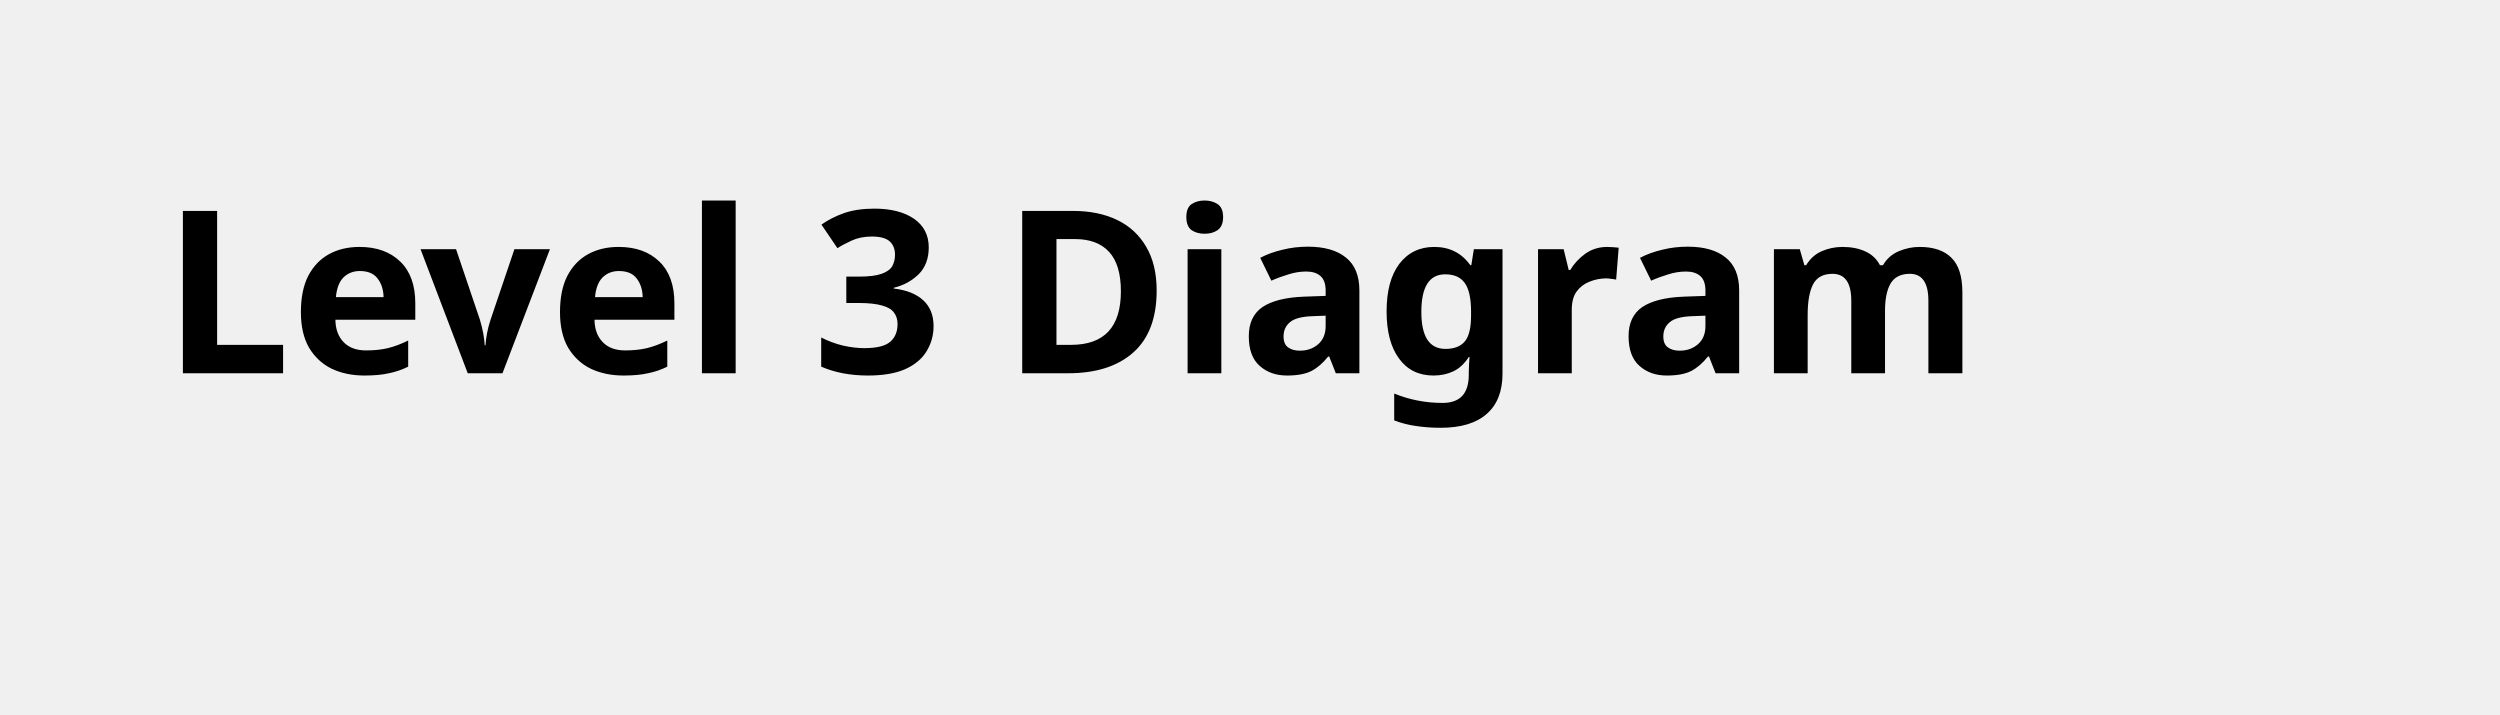
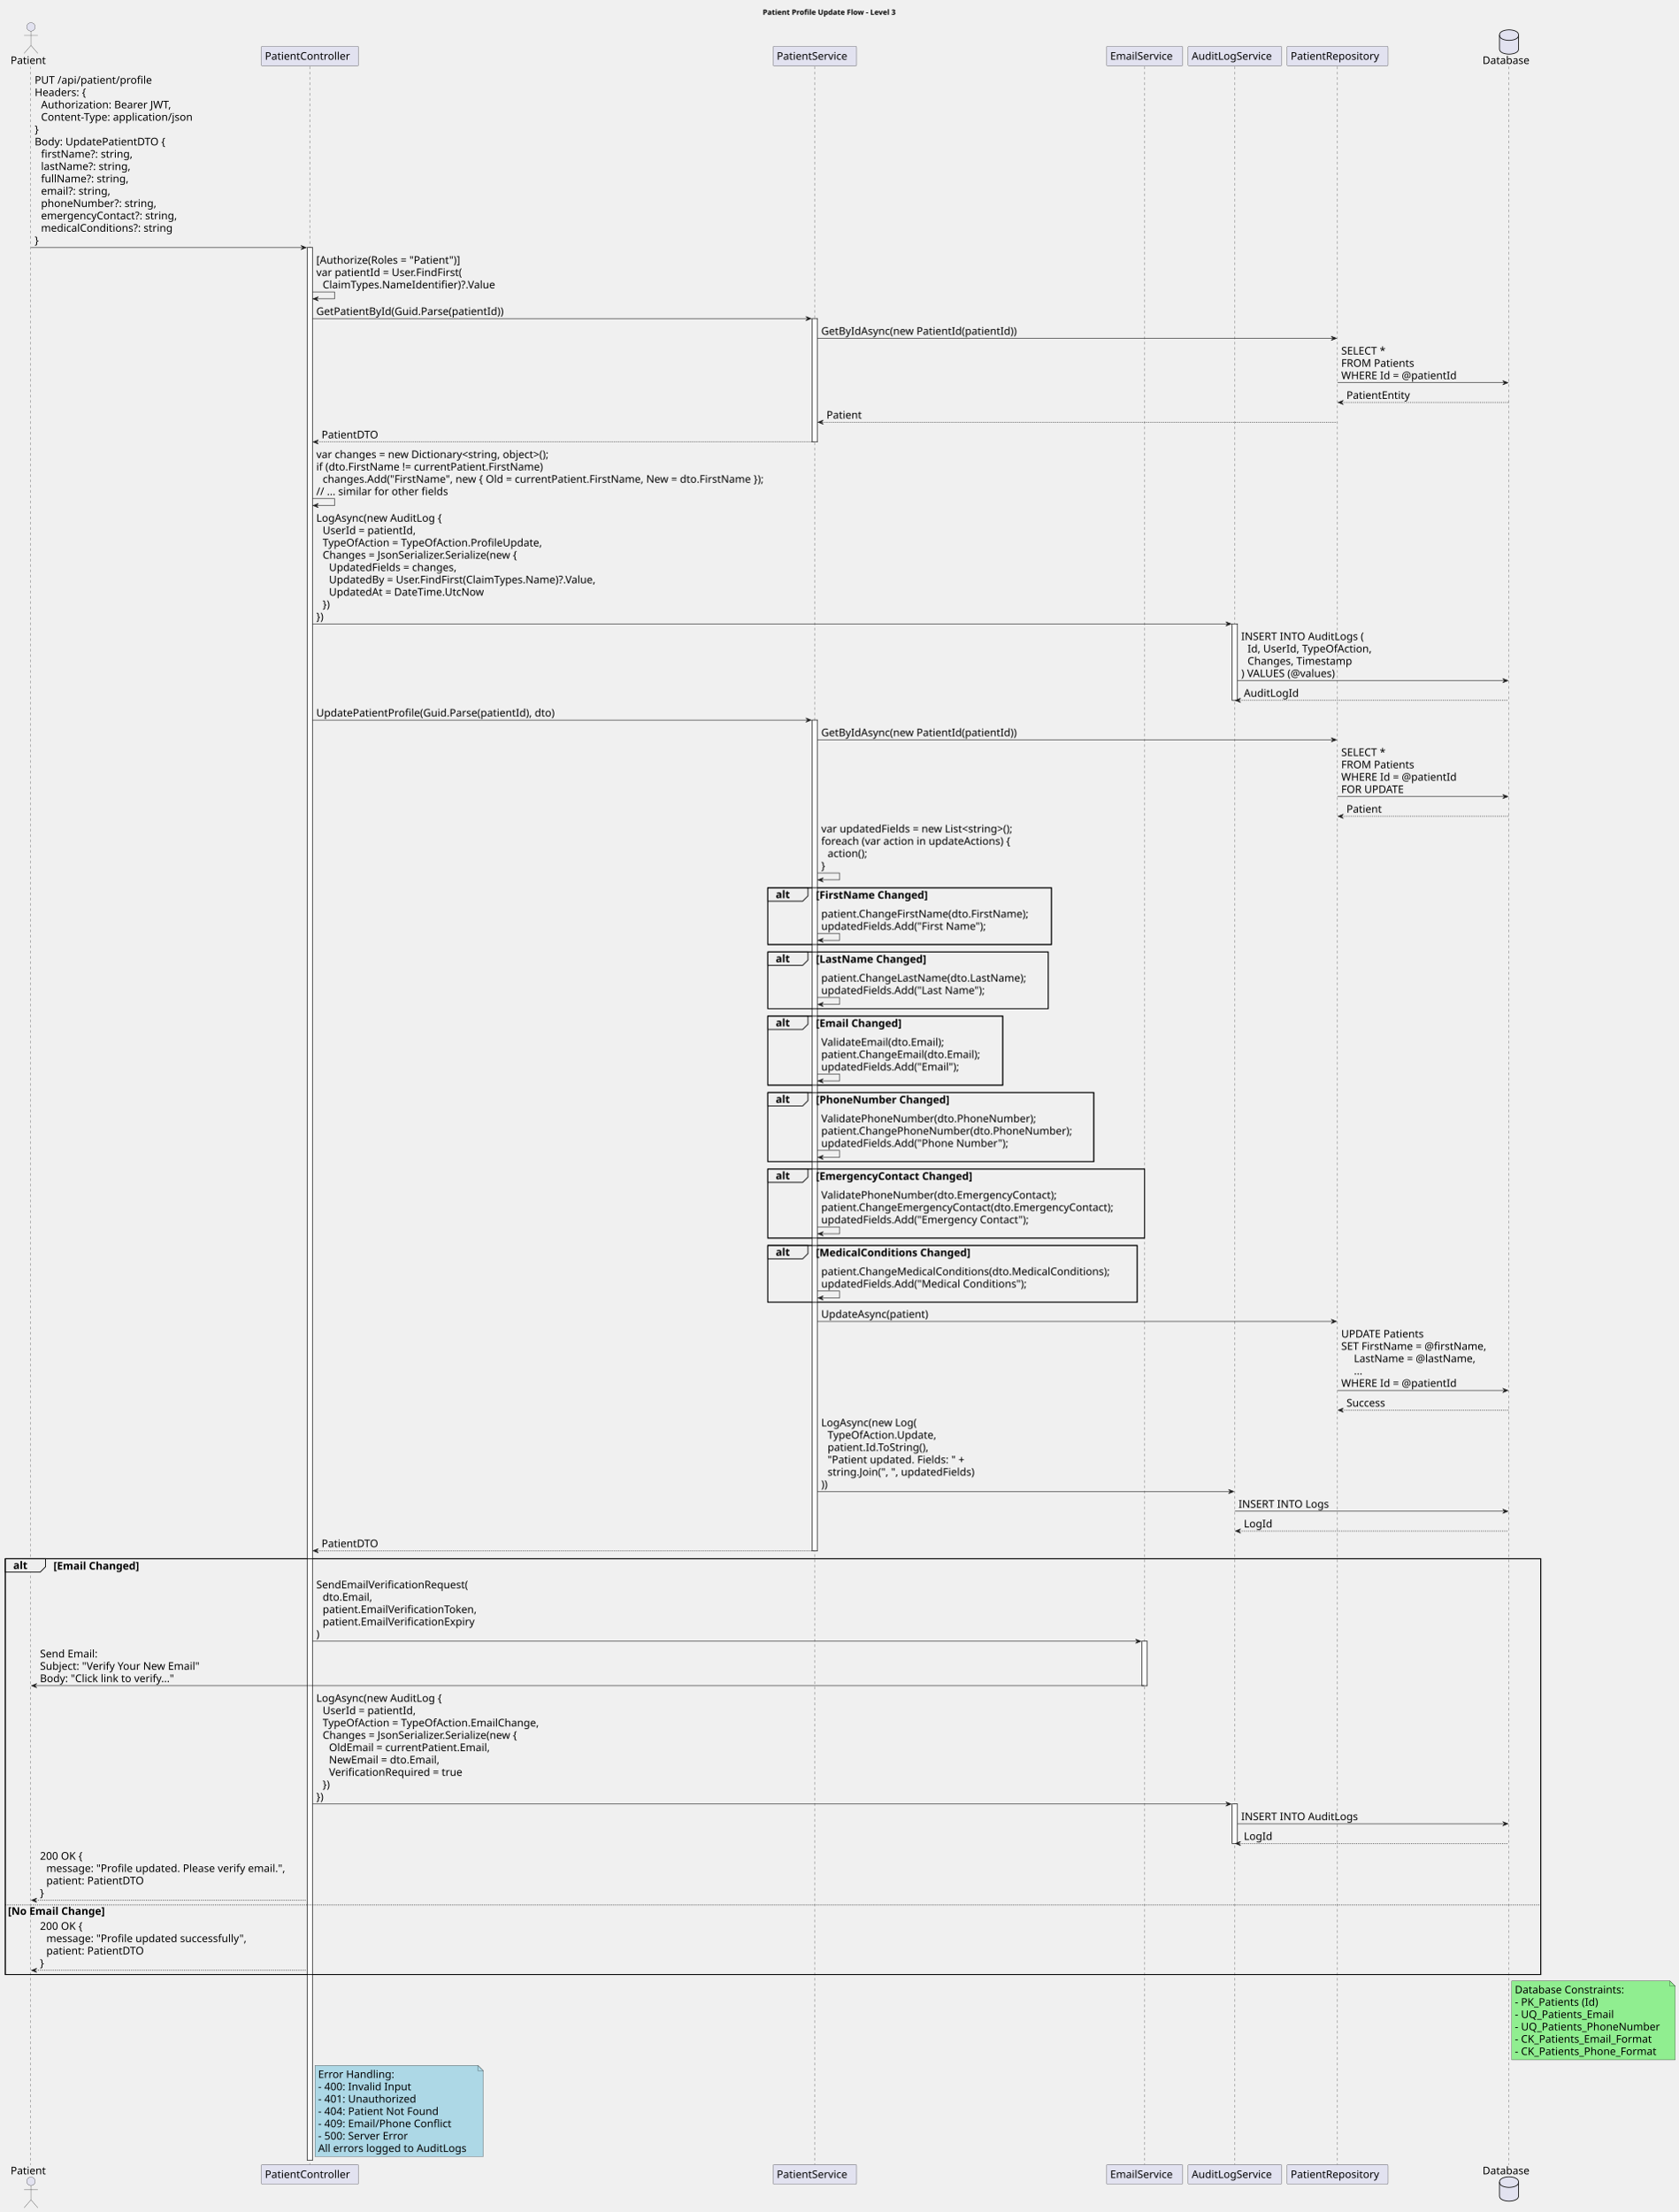
- <svg xmlns="http://www.w3.org/2000/svg" contentStyleType="text/css" height="44px" preserveAspectRatio="none" style="width:154px;height:44px;background:#FFFFFF;" version="1.1" viewBox="0 0 154 44" width="154px" zoomAndPan="magnify">
+ <svg xmlns="http://www.w3.org/2000/svg" contentStyleType="text/css" height="4176px" preserveAspectRatio="none" style="width:3172px;height:4176px;background:#FFFFFF;" version="1.1" viewBox="0 0 3172 4176" width="3172px" zoomAndPan="magnify">
  <defs />
  <g>
-     <text fill="#000000" font-family="sans-serif" font-size="14" font-weight="bold" lengthAdjust="spacing" textLength="126" x="10" y="22.995">Level 3 Diagram</text>
+     <text fill="#000000" font-family="sans-serif" font-size="14" font-weight="bold" lengthAdjust="spacing" textLength="287" x="1441" y="27.995">Patient Profile Update Flow - Level 3</text>
+     <rect fill="#FFFFFF" height="3612.438" style="stroke:#181818;stroke-width:1.0;" width="10" x="580.5" y="467.516" />
+     <rect fill="#FFFFFF" height="232.969" style="stroke:#181818;stroke-width:1.0;" width="10" x="1534.5" y="601.641" />
+     <rect fill="#FFFFFF" height="1568.906" style="stroke:#181818;stroke-width:1.0;" width="10" x="1534.5" y="1359.953" />
+     <rect fill="#FFFFFF" height="83.844" style="stroke:#181818;stroke-width:1.0;" width="10" x="2157.5" y="3099.828" />
+     <rect fill="#FFFFFF" height="144.406" style="stroke:#181818;stroke-width:1.0;" width="10" x="2328" y="1178.266" />
+     <rect fill="#FFFFFF" height="74.562" style="stroke:#181818;stroke-width:1.0;" width="10" x="2328" y="3407.203" />
+     <rect fill="none" height="107.125" style="stroke:#000000;stroke-width:1.5;" width="536" x="1450.5" y="1676.766" />
+     <rect fill="none" height="107.125" style="stroke:#000000;stroke-width:1.5;" width="530" x="1450.5" y="1797.891" />
+     <rect fill="none" height="130.406" style="stroke:#000000;stroke-width:1.5;" width="444" x="1450.5" y="1919.016" />
+     <rect fill="none" height="130.406" style="stroke:#000000;stroke-width:1.5;" width="616" x="1450.5" y="2063.422" />
+     <rect fill="none" height="130.406" style="stroke:#000000;stroke-width:1.5;" width="712" x="1450.5" y="2207.828" />
+     <rect fill="none" height="107.125" style="stroke:#000000;stroke-width:1.5;" width="698" x="1450.5" y="2352.234" />
+     <rect fill="none" height="785.438" style="stroke:#000000;stroke-width:1.5;" width="2901" x="10" y="2943.859" />
+     <line style="stroke:#181818;stroke-width:0.5;stroke-dasharray:5.0,5.0;" x1="58" x2="58" y1="125.578" y2="4088.953" />
+     <line style="stroke:#181818;stroke-width:0.5;stroke-dasharray:5.0,5.0;" x1="585.5" x2="585.5" y1="125.578" y2="4088.953" />
+     <line style="stroke:#181818;stroke-width:0.5;stroke-dasharray:5.0,5.0;" x1="1539.5" x2="1539.5" y1="125.578" y2="4088.953" />
+     <line style="stroke:#181818;stroke-width:0.5;stroke-dasharray:5.0,5.0;" x1="2162.5" x2="2162.5" y1="125.578" y2="4088.953" />
+     <line style="stroke:#181818;stroke-width:0.5;stroke-dasharray:5.0,5.0;" x1="2332.5" x2="2332.5" y1="125.578" y2="4088.953" />
+     <line style="stroke:#181818;stroke-width:0.5;stroke-dasharray:5.0,5.0;" x1="2526.5" x2="2526.5" y1="125.578" y2="4088.953" />
+     <line style="stroke:#181818;stroke-width:0.5;stroke-dasharray:5.0,5.0;" x1="2851" x2="2851" y1="125.578" y2="4088.953" />
+     <text fill="#000000" font-family="sans-serif" font-size="20" lengthAdjust="spacing" textLength="71" x="20" y="120.861">Patient</text>
+     <ellipse cx="58.5" cy="50.797" fill="#E2E2F0" rx="8" ry="8" style="stroke:#181818;stroke-width:0.5;" />
+     <path d="M58.5,58.797 L58.5,85.797 M45.5,66.797 L71.5,66.797 M58.5,85.797 L45.5,100.797 M58.5,85.797 L71.5,100.797 " fill="none" style="stroke:#181818;stroke-width:0.5;" />
+     <text fill="#000000" font-family="sans-serif" font-size="20" lengthAdjust="spacing" textLength="71" x="20" y="4106.518">Patient</text>
+     <ellipse cx="58.5" cy="4119.734" fill="#E2E2F0" rx="8" ry="8" style="stroke:#181818;stroke-width:0.5;" />
+     <path d="M58.5,4127.734 L58.5,4154.734 M45.5,4135.734 L71.5,4135.734 M58.5,4154.734 L45.5,4169.734 M58.5,4154.734 L71.5,4169.734 " fill="none" style="stroke:#181818;stroke-width:0.5;" />
+     <rect fill="#E2E2F0" height="37.281" rx="2.5" ry="2.5" style="stroke:#181818;stroke-width:0.5;" width="184" x="493.5" y="87.297" />
+     <text fill="#000000" font-family="sans-serif" font-size="20" lengthAdjust="spacing" textLength="170" x="500.5" y="112.861">PatientController</text>
+     <rect fill="#E2E2F0" height="37.281" rx="2.5" ry="2.5" style="stroke:#181818;stroke-width:0.5;" width="184" x="493.5" y="4087.953" />
+     <text fill="#000000" font-family="sans-serif" font-size="20" lengthAdjust="spacing" textLength="170" x="500.5" y="4113.518">PatientController</text>
+     <rect fill="#E2E2F0" height="37.281" rx="2.5" ry="2.5" style="stroke:#181818;stroke-width:0.5;" width="158" x="1460.5" y="87.297" />
+     <text fill="#000000" font-family="sans-serif" font-size="20" lengthAdjust="spacing" textLength="144" x="1467.5" y="112.861">PatientService</text>
+     <rect fill="#E2E2F0" height="37.281" rx="2.5" ry="2.5" style="stroke:#181818;stroke-width:0.5;" width="158" x="1460.5" y="4087.953" />
+     <text fill="#000000" font-family="sans-serif" font-size="20" lengthAdjust="spacing" textLength="144" x="1467.5" y="4113.518">PatientService</text>
+     <rect fill="#E2E2F0" height="37.281" rx="2.5" ry="2.5" style="stroke:#181818;stroke-width:0.5;" width="144" x="2090.5" y="87.297" />
+     <text fill="#000000" font-family="sans-serif" font-size="20" lengthAdjust="spacing" textLength="130" x="2097.5" y="112.861">EmailService</text>
+     <rect fill="#E2E2F0" height="37.281" rx="2.5" ry="2.5" style="stroke:#181818;stroke-width:0.5;" width="144" x="2090.5" y="4087.953" />
+     <text fill="#000000" font-family="sans-serif" font-size="20" lengthAdjust="spacing" textLength="130" x="2097.5" y="4113.518">EmailService</text>
+     <rect fill="#E2E2F0" height="37.281" rx="2.5" ry="2.5" style="stroke:#181818;stroke-width:0.5;" width="177" x="2244.5" y="87.297" />
+     <text fill="#000000" font-family="sans-serif" font-size="20" lengthAdjust="spacing" textLength="163" x="2251.5" y="112.861">AuditLogService</text>
+     <rect fill="#E2E2F0" height="37.281" rx="2.5" ry="2.5" style="stroke:#181818;stroke-width:0.5;" width="177" x="2244.5" y="4087.953" />
+     <text fill="#000000" font-family="sans-serif" font-size="20" lengthAdjust="spacing" textLength="163" x="2251.5" y="4113.518">AuditLogService</text>
+     <rect fill="#E2E2F0" height="37.281" rx="2.5" ry="2.5" style="stroke:#181818;stroke-width:0.5;" width="191" x="2431.5" y="87.297" />
+     <text fill="#000000" font-family="sans-serif" font-size="20" lengthAdjust="spacing" textLength="177" x="2438.5" y="112.861">PatientRepository</text>
+     <rect fill="#E2E2F0" height="37.281" rx="2.5" ry="2.5" style="stroke:#181818;stroke-width:0.5;" width="191" x="2431.5" y="4087.953" />
+     <text fill="#000000" font-family="sans-serif" font-size="20" lengthAdjust="spacing" textLength="177" x="2438.5" y="4113.518">PatientRepository</text>
+     <text fill="#000000" font-family="sans-serif" font-size="20" lengthAdjust="spacing" textLength="94" x="2801" y="120.861">Database</text>
+     <path d="M2833,66.297 C2833,56.297 2851,56.297 2851,56.297 C2851,56.297 2869,56.297 2869,66.297 L2869,92.297 C2869,102.297 2851,102.297 2851,102.297 C2851,102.297 2833,102.297 2833,92.297 L2833,66.297 " fill="#E2E2F0" style="stroke:#181818;stroke-width:1.5;" />
+     <path d="M2833,66.297 C2833,76.297 2851,76.297 2851,76.297 C2851,76.297 2869,76.297 2869,66.297 " fill="none" style="stroke:#181818;stroke-width:1.5;" />
+     <text fill="#000000" font-family="sans-serif" font-size="20" lengthAdjust="spacing" textLength="94" x="2801" y="4106.518">Database</text>
+     <path d="M2833,4121.234 C2833,4111.234 2851,4111.234 2851,4111.234 C2851,4111.234 2869,4111.234 2869,4121.234 L2869,4147.234 C2869,4157.234 2851,4157.234 2851,4157.234 C2851,4157.234 2833,4157.234 2833,4147.234 L2833,4121.234 " fill="#E2E2F0" style="stroke:#181818;stroke-width:1.5;" />
+     <path d="M2833,4121.234 C2833,4131.234 2851,4131.234 2851,4131.234 C2851,4131.234 2869,4131.234 2869,4121.234 " fill="none" style="stroke:#181818;stroke-width:1.5;" />
+     <rect fill="#FFFFFF" height="3612.438" style="stroke:#181818;stroke-width:1.0;" width="10" x="580.5" y="467.516" />
+     <rect fill="#FFFFFF" height="232.969" style="stroke:#181818;stroke-width:1.0;" width="10" x="1534.5" y="601.641" />
+     <rect fill="#FFFFFF" height="1568.906" style="stroke:#181818;stroke-width:1.0;" width="10" x="1534.5" y="1359.953" />
+     <rect fill="#FFFFFF" height="83.844" style="stroke:#181818;stroke-width:1.0;" width="10" x="2157.5" y="3099.828" />
+     <rect fill="#FFFFFF" height="144.406" style="stroke:#181818;stroke-width:1.0;" width="10" x="2328" y="1178.266" />
+     <rect fill="#FFFFFF" height="74.562" style="stroke:#181818;stroke-width:1.0;" width="10" x="2328" y="3407.203" />
+     <polygon fill="#181818" points="568.5,463.516,578.5,467.516,568.5,471.516,572.5,467.516" style="stroke:#181818;stroke-width:1.0;" />
+     <line style="stroke:#181818;stroke-width:1.0;" x1="58.5" x2="574.5" y1="467.516" y2="467.516" />
+     <text fill="#000000" font-family="sans-serif" font-size="20" lengthAdjust="spacing" textLength="233" x="65.5" y="158.143">PUT /api/patient/profile</text>
+     <text fill="#000000" font-family="sans-serif" font-size="20" lengthAdjust="spacing" textLength="108" x="65.5" y="181.424">Headers: {</text>
+     <text fill="#000000" font-family="sans-serif" font-size="20" lengthAdjust="spacing" textLength="265" x="77.5" y="204.705">Authorization: Bearer JWT,</text>
+     <text fill="#000000" font-family="sans-serif" font-size="20" lengthAdjust="spacing" textLength="308" x="77.5" y="227.986">Content-Type: application/json</text>
+     <text fill="#000000" font-family="sans-serif" font-size="20" lengthAdjust="spacing" textLength="13" x="65.5" y="251.268">}</text>
+     <text fill="#000000" font-family="sans-serif" font-size="20" lengthAdjust="spacing" textLength="269" x="65.5" y="274.549">Body: UpdatePatientDTO {</text>
+     <text fill="#000000" font-family="sans-serif" font-size="20" lengthAdjust="spacing" textLength="186" x="77.5" y="297.83">firstName?: string,</text>
+     <text fill="#000000" font-family="sans-serif" font-size="20" lengthAdjust="spacing" textLength="183" x="77.5" y="321.111">lastName?: string,</text>
+     <text fill="#000000" font-family="sans-serif" font-size="20" lengthAdjust="spacing" textLength="179" x="77.5" y="344.393">fullName?: string,</text>
+     <text fill="#000000" font-family="sans-serif" font-size="20" lengthAdjust="spacing" textLength="144" x="77.5" y="367.674">email?: string,</text>
+     <text fill="#000000" font-family="sans-serif" font-size="20" lengthAdjust="spacing" textLength="232" x="77.5" y="390.955">phoneNumber?: string,</text>
+     <text fill="#000000" font-family="sans-serif" font-size="20" lengthAdjust="spacing" textLength="278" x="77.5" y="414.236">emergencyContact?: string,</text>
+     <text fill="#000000" font-family="sans-serif" font-size="20" lengthAdjust="spacing" textLength="269" x="77.5" y="437.518">medicalConditions?: string</text>
+     <text fill="#000000" font-family="sans-serif" font-size="20" lengthAdjust="spacing" textLength="13" x="65.5" y="460.799">}</text>
+     <line style="stroke:#181818;stroke-width:1.0;" x1="590.5" x2="632.5" y1="551.359" y2="551.359" />
+     <line style="stroke:#181818;stroke-width:1.0;" x1="632.5" x2="632.5" y1="551.359" y2="564.359" />
+     <line style="stroke:#181818;stroke-width:1.0;" x1="591.5" x2="632.5" y1="564.359" y2="564.359" />
+     <polygon fill="#181818" points="601.5,560.359,591.5,564.359,601.5,568.359,597.5,564.359" style="stroke:#181818;stroke-width:1.0;" />
+     <text fill="#000000" font-family="sans-serif" font-size="20" lengthAdjust="spacing" textLength="303" x="597.5" y="498.08">[Authorize(Roles = "Patient")]</text>
+     <text fill="#000000" font-family="sans-serif" font-size="20" lengthAdjust="spacing" textLength="304" x="597.5" y="521.361">var patientId = User.FindFirst(</text>
+     <text fill="#000000" font-family="sans-serif" font-size="20" lengthAdjust="spacing" textLength="354" x="609.5" y="544.643">ClaimTypes.NameIdentifier)?.Value</text>
+     <polygon fill="#181818" points="1522.5,597.641,1532.5,601.641,1522.5,605.641,1526.5,601.641" style="stroke:#181818;stroke-width:1.0;" />
+     <line style="stroke:#181818;stroke-width:1.0;" x1="590.5" x2="1528.5" y1="601.641" y2="601.641" />
+     <text fill="#000000" font-family="sans-serif" font-size="20" lengthAdjust="spacing" textLength="382" x="597.5" y="594.924">GetPatientById(Guid.Parse(patientId))</text>
+     <polygon fill="#181818" points="2515,634.922,2525,638.922,2515,642.922,2519,638.922" style="stroke:#181818;stroke-width:1.0;" />
+     <line style="stroke:#181818;stroke-width:1.0;" x1="1544.5" x2="2521" y1="638.922" y2="638.922" />
+     <text fill="#000000" font-family="sans-serif" font-size="20" lengthAdjust="spacing" textLength="400" x="1551.5" y="632.205">GetByIdAsync(new PatientId(patientId))</text>
+     <polygon fill="#181818" points="2839,718.766,2849,722.766,2839,726.766,2843,722.766" style="stroke:#181818;stroke-width:1.0;" />
+     <line style="stroke:#181818;stroke-width:1.0;" x1="2527" x2="2845" y1="722.766" y2="722.766" />
+     <text fill="#000000" font-family="sans-serif" font-size="20" lengthAdjust="spacing" textLength="92" x="2534" y="669.486">SELECT *</text>
+     <text fill="#000000" font-family="sans-serif" font-size="20" lengthAdjust="spacing" textLength="146" x="2534" y="692.768">FROM Patients</text>
+     <text fill="#000000" font-family="sans-serif" font-size="20" lengthAdjust="spacing" textLength="240" x="2534" y="716.049">WHERE Id = @patientId</text>
+     <polygon fill="#181818" points="2538,756.047,2528,760.047,2538,764.047,2534,760.047" style="stroke:#181818;stroke-width:1.0;" />
+     <line style="stroke:#181818;stroke-width:1.0;stroke-dasharray:2.0,2.0;" x1="2532" x2="2850" y1="760.047" y2="760.047" />
+     <text fill="#000000" font-family="sans-serif" font-size="20" lengthAdjust="spacing" textLength="130" x="2544" y="753.33">PatientEntity</text>
+     <polygon fill="#181818" points="1555.5,793.328,1545.5,797.328,1555.5,801.328,1551.5,797.328" style="stroke:#181818;stroke-width:1.0;" />
+     <line style="stroke:#181818;stroke-width:1.0;stroke-dasharray:2.0,2.0;" x1="1549.5" x2="2526" y1="797.328" y2="797.328" />
+     <text fill="#000000" font-family="sans-serif" font-size="20" lengthAdjust="spacing" textLength="71" x="1561.5" y="790.611">Patient</text>
+     <polygon fill="#181818" points="601.5,830.609,591.5,834.609,601.5,838.609,597.5,834.609" style="stroke:#181818;stroke-width:1.0;" />
+     <line style="stroke:#181818;stroke-width:1.0;stroke-dasharray:2.0,2.0;" x1="595.5" x2="1538.5" y1="834.609" y2="834.609" />
+     <text fill="#000000" font-family="sans-serif" font-size="20" lengthAdjust="spacing" textLength="114" x="607.5" y="827.893">PatientDTO</text>
+     <line style="stroke:#181818;stroke-width:1.0;" x1="590.5" x2="632.5" y1="941.734" y2="941.734" />
+     <line style="stroke:#181818;stroke-width:1.0;" x1="632.5" x2="632.5" y1="941.734" y2="954.734" />
+     <line style="stroke:#181818;stroke-width:1.0;" x1="591.5" x2="632.5" y1="954.734" y2="954.734" />
+     <polygon fill="#181818" points="601.5,950.734,591.5,954.734,601.5,958.734,597.5,954.734" style="stroke:#181818;stroke-width:1.0;" />
+     <text fill="#000000" font-family="sans-serif" font-size="20" lengthAdjust="spacing" textLength="489" x="597.5" y="865.174">var changes = new Dictionary&lt;string, object&gt;();</text>
+     <text fill="#000000" font-family="sans-serif" font-size="20" lengthAdjust="spacing" textLength="467" x="597.5" y="888.455">if (dto.FirstName != currentPatient.FirstName)</text>
+     <text fill="#000000" font-family="sans-serif" font-size="20" lengthAdjust="spacing" textLength="918" x="609.5" y="911.736">changes.Add("FirstName", new { Old = currentPatient.FirstName, New = dto.FirstName });</text>
+     <text fill="#000000" font-family="sans-serif" font-size="20" lengthAdjust="spacing" textLength="264" x="597.5" y="935.018">// ... similar for other fields</text>
+     <polygon fill="#181818" points="2316,1174.266,2326,1178.266,2316,1182.266,2320,1178.266" style="stroke:#181818;stroke-width:1.0;" />
+     <line style="stroke:#181818;stroke-width:1.0;" x1="590.5" x2="2322" y1="1178.266" y2="1178.266" />
+     <text fill="#000000" font-family="sans-serif" font-size="20" lengthAdjust="spacing" textLength="260" x="597.5" y="985.299">LogAsync(new AuditLog {</text>
+     <text fill="#000000" font-family="sans-serif" font-size="20" lengthAdjust="spacing" textLength="190" x="609.5" y="1008.58">UserId = patientId,</text>
+     <text fill="#000000" font-family="sans-serif" font-size="20" lengthAdjust="spacing" textLength="447" x="609.5" y="1031.861">TypeOfAction = TypeOfAction.ProfileUpdate,</text>
+     <text fill="#000000" font-family="sans-serif" font-size="20" lengthAdjust="spacing" textLength="412" x="609.5" y="1055.143">Changes = JsonSerializer.Serialize(new {</text>
+     <text fill="#000000" font-family="sans-serif" font-size="20" lengthAdjust="spacing" textLength="264" x="621.5" y="1078.424">UpdatedFields = changes,</text>
+     <text fill="#000000" font-family="sans-serif" font-size="20" lengthAdjust="spacing" textLength="556" x="621.5" y="1101.705">UpdatedBy = User.FindFirst(ClaimTypes.Name)?.Value,</text>
+     <text fill="#000000" font-family="sans-serif" font-size="20" lengthAdjust="spacing" textLength="318" x="621.5" y="1124.986">UpdatedAt = DateTime.UtcNow</text>
+     <text fill="#000000" font-family="sans-serif" font-size="20" lengthAdjust="spacing" textLength="21" x="609.5" y="1148.268">})</text>
+     <text fill="#000000" font-family="sans-serif" font-size="20" lengthAdjust="spacing" textLength="21" x="597.5" y="1171.549">})</text>
+     <polygon fill="#181818" points="2839,1281.391,2849,1285.391,2839,1289.391,2843,1285.391" style="stroke:#181818;stroke-width:1.0;" />
+     <line style="stroke:#181818;stroke-width:1.0;" x1="2338" x2="2845" y1="1285.391" y2="1285.391" />
+     <text fill="#000000" font-family="sans-serif" font-size="20" lengthAdjust="spacing" textLength="248" x="2345" y="1208.83">INSERT INTO AuditLogs (</text>
+     <text fill="#000000" font-family="sans-serif" font-size="20" lengthAdjust="spacing" textLength="248" x="2357" y="1232.111">Id, UserId, TypeOfAction,</text>
+     <text fill="#000000" font-family="sans-serif" font-size="20" lengthAdjust="spacing" textLength="212" x="2357" y="1255.393">Changes, Timestamp</text>
+     <text fill="#000000" font-family="sans-serif" font-size="20" lengthAdjust="spacing" textLength="200" x="2345" y="1278.674">) VALUES (@values)</text>
+     <polygon fill="#181818" points="2344,1318.672,2334,1322.672,2344,1326.672,2340,1322.672" style="stroke:#181818;stroke-width:1.0;" />
+     <line style="stroke:#181818;stroke-width:1.0;stroke-dasharray:2.0,2.0;" x1="2338" x2="2850" y1="1322.672" y2="1322.672" />
+     <text fill="#000000" font-family="sans-serif" font-size="20" lengthAdjust="spacing" textLength="109" x="2350" y="1315.955">AuditLogId</text>
+     <polygon fill="#181818" points="1522.5,1355.953,1532.5,1359.953,1522.5,1363.953,1526.5,1359.953" style="stroke:#181818;stroke-width:1.0;" />
+     <line style="stroke:#181818;stroke-width:1.0;" x1="590.5" x2="1528.5" y1="1359.953" y2="1359.953" />
+     <text fill="#000000" font-family="sans-serif" font-size="20" lengthAdjust="spacing" textLength="483" x="597.5" y="1353.236">UpdatePatientProfile(Guid.Parse(patientId), dto)</text>
+     <polygon fill="#181818" points="2515,1393.234,2525,1397.234,2515,1401.234,2519,1397.234" style="stroke:#181818;stroke-width:1.0;" />
+     <line style="stroke:#181818;stroke-width:1.0;" x1="1544.5" x2="2521" y1="1397.234" y2="1397.234" />
+     <text fill="#000000" font-family="sans-serif" font-size="20" lengthAdjust="spacing" textLength="400" x="1551.5" y="1390.518">GetByIdAsync(new PatientId(patientId))</text>
+     <polygon fill="#181818" points="2839,1500.359,2849,1504.359,2839,1508.359,2843,1504.359" style="stroke:#181818;stroke-width:1.0;" />
+     <line style="stroke:#181818;stroke-width:1.0;" x1="2527" x2="2845" y1="1504.359" y2="1504.359" />
+     <text fill="#000000" font-family="sans-serif" font-size="20" lengthAdjust="spacing" textLength="92" x="2534" y="1427.799">SELECT *</text>
+     <text fill="#000000" font-family="sans-serif" font-size="20" lengthAdjust="spacing" textLength="146" x="2534" y="1451.08">FROM Patients</text>
+     <text fill="#000000" font-family="sans-serif" font-size="20" lengthAdjust="spacing" textLength="240" x="2534" y="1474.361">WHERE Id = @patientId</text>
+     <text fill="#000000" font-family="sans-serif" font-size="20" lengthAdjust="spacing" textLength="129" x="2534" y="1497.643">FOR UPDATE</text>
+     <polygon fill="#181818" points="2538,1537.641,2528,1541.641,2538,1545.641,2534,1541.641" style="stroke:#181818;stroke-width:1.0;" />
+     <line style="stroke:#181818;stroke-width:1.0;stroke-dasharray:2.0,2.0;" x1="2532" x2="2850" y1="1541.641" y2="1541.641" />
+     <text fill="#000000" font-family="sans-serif" font-size="20" lengthAdjust="spacing" textLength="71" x="2544" y="1534.924">Patient</text>
+     <line style="stroke:#181818;stroke-width:1.0;" x1="1544.5" x2="1586.5" y1="1648.766" y2="1648.766" />
+     <line style="stroke:#181818;stroke-width:1.0;" x1="1586.5" x2="1586.5" y1="1648.766" y2="1661.766" />
+     <line style="stroke:#181818;stroke-width:1.0;" x1="1545.5" x2="1586.5" y1="1661.766" y2="1661.766" />
+     <polygon fill="#181818" points="1555.5,1657.766,1545.5,1661.766,1555.5,1665.766,1551.5,1661.766" style="stroke:#181818;stroke-width:1.0;" />
+     <text fill="#000000" font-family="sans-serif" font-size="20" lengthAdjust="spacing" textLength="407" x="1551.5" y="1572.205">var updatedFields = new List&lt;string&gt;();</text>
+     <text fill="#000000" font-family="sans-serif" font-size="20" lengthAdjust="spacing" textLength="391" x="1551.5" y="1595.486">foreach (var action in updateActions) {</text>
+     <text fill="#000000" font-family="sans-serif" font-size="20" lengthAdjust="spacing" textLength="85" x="1563.5" y="1618.768">action();</text>
+     <text fill="#000000" font-family="sans-serif" font-size="20" lengthAdjust="spacing" textLength="13" x="1551.5" y="1642.049">}</text>
+     <path d="M1450.5,1676.766 L1526.5,1676.766 L1526.5,1692.047 L1516.5,1702.047 L1450.5,1702.047 L1450.5,1676.766 " fill="#EEEEEE" style="stroke:#000000;stroke-width:1.5;" />
+     <rect fill="none" height="107.125" style="stroke:#000000;stroke-width:1.5;" width="536" x="1450.5" y="1676.766" />
+     <text fill="#000000" font-family="sans-serif" font-size="20" font-weight="bold" lengthAdjust="spacing" textLength="31" x="1465.5" y="1696.33">alt</text>
+     <text fill="#000000" font-family="sans-serif" font-size="20" font-weight="bold" lengthAdjust="spacing" textLength="243" x="1541.5" y="1697.33">[FirstName Changed]</text>
+     <line style="stroke:#181818;stroke-width:1.0;" x1="1544.5" x2="1586.5" y1="1762.891" y2="1762.891" />
+     <line style="stroke:#181818;stroke-width:1.0;" x1="1586.5" x2="1586.5" y1="1762.891" y2="1775.891" />
+     <line style="stroke:#181818;stroke-width:1.0;" x1="1545.5" x2="1586.5" y1="1775.891" y2="1775.891" />
+     <polygon fill="#181818" points="1555.5,1771.891,1545.5,1775.891,1555.5,1779.891,1551.5,1775.891" style="stroke:#181818;stroke-width:1.0;" />
+     <text fill="#000000" font-family="sans-serif" font-size="20" lengthAdjust="spacing" textLength="423" x="1551.5" y="1732.893">patient.ChangeFirstName(dto.FirstName);</text>
+     <text fill="#000000" font-family="sans-serif" font-size="20" lengthAdjust="spacing" textLength="341" x="1551.5" y="1756.174">updatedFields.Add("First Name");</text>
+     <path d="M1450.5,1797.891 L1526.5,1797.891 L1526.5,1813.172 L1516.5,1823.172 L1450.5,1823.172 L1450.5,1797.891 " fill="#EEEEEE" style="stroke:#000000;stroke-width:1.5;" />
+     <rect fill="none" height="107.125" style="stroke:#000000;stroke-width:1.5;" width="530" x="1450.5" y="1797.891" />
+     <text fill="#000000" font-family="sans-serif" font-size="20" font-weight="bold" lengthAdjust="spacing" textLength="31" x="1465.5" y="1817.455">alt</text>
+     <text fill="#000000" font-family="sans-serif" font-size="20" font-weight="bold" lengthAdjust="spacing" textLength="239" x="1541.5" y="1818.455">[LastName Changed]</text>
+     <line style="stroke:#181818;stroke-width:1.0;" x1="1544.5" x2="1586.5" y1="1884.016" y2="1884.016" />
+     <line style="stroke:#181818;stroke-width:1.0;" x1="1586.5" x2="1586.5" y1="1884.016" y2="1897.016" />
+     <line style="stroke:#181818;stroke-width:1.0;" x1="1545.5" x2="1586.5" y1="1897.016" y2="1897.016" />
+     <polygon fill="#181818" points="1555.5,1893.016,1545.5,1897.016,1555.5,1901.016,1551.5,1897.016" style="stroke:#181818;stroke-width:1.0;" />
+     <text fill="#000000" font-family="sans-serif" font-size="20" lengthAdjust="spacing" textLength="417" x="1551.5" y="1854.018">patient.ChangeLastName(dto.LastName);</text>
+     <text fill="#000000" font-family="sans-serif" font-size="20" lengthAdjust="spacing" textLength="338" x="1551.5" y="1877.299">updatedFields.Add("Last Name");</text>
+     <path d="M1450.5,1919.016 L1526.5,1919.016 L1526.5,1934.297 L1516.5,1944.297 L1450.5,1944.297 L1450.5,1919.016 " fill="#EEEEEE" style="stroke:#000000;stroke-width:1.5;" />
+     <rect fill="none" height="130.406" style="stroke:#000000;stroke-width:1.5;" width="444" x="1450.5" y="1919.016" />
+     <text fill="#000000" font-family="sans-serif" font-size="20" font-weight="bold" lengthAdjust="spacing" textLength="31" x="1465.5" y="1938.58">alt</text>
+     <text fill="#000000" font-family="sans-serif" font-size="20" font-weight="bold" lengthAdjust="spacing" textLength="187" x="1541.5" y="1939.58">[Email Changed]</text>
+     <line style="stroke:#181818;stroke-width:1.0;" x1="1544.5" x2="1586.5" y1="2028.422" y2="2028.422" />
+     <line style="stroke:#181818;stroke-width:1.0;" x1="1586.5" x2="1586.5" y1="2028.422" y2="2041.422" />
+     <line style="stroke:#181818;stroke-width:1.0;" x1="1545.5" x2="1586.5" y1="2041.422" y2="2041.422" />
+     <polygon fill="#181818" points="1555.5,2037.422,1545.5,2041.422,1555.5,2045.422,1551.5,2041.422" style="stroke:#181818;stroke-width:1.0;" />
+     <text fill="#000000" font-family="sans-serif" font-size="20" lengthAdjust="spacing" textLength="259" x="1551.5" y="1975.143">ValidateEmail(dto.Email);</text>
+     <text fill="#000000" font-family="sans-serif" font-size="20" lengthAdjust="spacing" textLength="331" x="1551.5" y="1998.424">patient.ChangeEmail(dto.Email);</text>
+     <text fill="#000000" font-family="sans-serif" font-size="20" lengthAdjust="spacing" textLength="289" x="1551.5" y="2021.705">updatedFields.Add("Email");</text>
+     <path d="M1450.5,2063.422 L1526.5,2063.422 L1526.5,2078.703 L1516.5,2088.703 L1450.5,2088.703 L1450.5,2063.422 " fill="#EEEEEE" style="stroke:#000000;stroke-width:1.5;" />
+     <rect fill="none" height="130.406" style="stroke:#000000;stroke-width:1.5;" width="616" x="1450.5" y="2063.422" />
+     <text fill="#000000" font-family="sans-serif" font-size="20" font-weight="bold" lengthAdjust="spacing" textLength="31" x="1465.5" y="2082.986">alt</text>
+     <text fill="#000000" font-family="sans-serif" font-size="20" font-weight="bold" lengthAdjust="spacing" textLength="285" x="1541.5" y="2083.986">[PhoneNumber Changed]</text>
+     <line style="stroke:#181818;stroke-width:1.0;" x1="1544.5" x2="1586.5" y1="2172.828" y2="2172.828" />
+     <line style="stroke:#181818;stroke-width:1.0;" x1="1586.5" x2="1586.5" y1="2172.828" y2="2185.828" />
+     <line style="stroke:#181818;stroke-width:1.0;" x1="1545.5" x2="1586.5" y1="2185.828" y2="2185.828" />
+     <polygon fill="#181818" points="1555.5,2181.828,1545.5,2185.828,1555.5,2189.828,1551.5,2185.828" style="stroke:#181818;stroke-width:1.0;" />
+     <text fill="#000000" font-family="sans-serif" font-size="20" lengthAdjust="spacing" textLength="431" x="1551.5" y="2119.549">ValidatePhoneNumber(dto.PhoneNumber);</text>
+     <text fill="#000000" font-family="sans-serif" font-size="20" lengthAdjust="spacing" textLength="503" x="1551.5" y="2142.83">patient.ChangePhoneNumber(dto.PhoneNumber);</text>
+     <text fill="#000000" font-family="sans-serif" font-size="20" lengthAdjust="spacing" textLength="381" x="1551.5" y="2166.111">updatedFields.Add("Phone Number");</text>
+     <path d="M1450.5,2207.828 L1526.5,2207.828 L1526.5,2223.109 L1516.5,2233.109 L1450.5,2233.109 L1450.5,2207.828 " fill="#EEEEEE" style="stroke:#000000;stroke-width:1.5;" />
+     <rect fill="none" height="130.406" style="stroke:#000000;stroke-width:1.5;" width="712" x="1450.5" y="2207.828" />
+     <text fill="#000000" font-family="sans-serif" font-size="20" font-weight="bold" lengthAdjust="spacing" textLength="31" x="1465.5" y="2227.393">alt</text>
+     <text fill="#000000" font-family="sans-serif" font-size="20" font-weight="bold" lengthAdjust="spacing" textLength="339" x="1541.5" y="2228.393">[EmergencyContact Changed]</text>
+     <line style="stroke:#181818;stroke-width:1.0;" x1="1544.5" x2="1586.5" y1="2317.234" y2="2317.234" />
+     <line style="stroke:#181818;stroke-width:1.0;" x1="1586.5" x2="1586.5" y1="2317.234" y2="2330.234" />
+     <line style="stroke:#181818;stroke-width:1.0;" x1="1545.5" x2="1586.5" y1="2330.234" y2="2330.234" />
+     <polygon fill="#181818" points="1555.5,2326.234,1545.5,2330.234,1555.5,2334.234,1551.5,2330.234" style="stroke:#181818;stroke-width:1.0;" />
+     <text fill="#000000" font-family="sans-serif" font-size="20" lengthAdjust="spacing" textLength="479" x="1551.5" y="2263.955">ValidatePhoneNumber(dto.EmergencyContact);</text>
+     <text fill="#000000" font-family="sans-serif" font-size="20" lengthAdjust="spacing" textLength="599" x="1551.5" y="2287.236">patient.ChangeEmergencyContact(dto.EmergencyContact);</text>
+     <text fill="#000000" font-family="sans-serif" font-size="20" lengthAdjust="spacing" textLength="429" x="1551.5" y="2310.518">updatedFields.Add("Emergency Contact");</text>
+     <path d="M1450.5,2352.234 L1526.5,2352.234 L1526.5,2367.516 L1516.5,2377.516 L1450.5,2377.516 L1450.5,2352.234 " fill="#EEEEEE" style="stroke:#000000;stroke-width:1.5;" />
+     <rect fill="none" height="107.125" style="stroke:#000000;stroke-width:1.5;" width="698" x="1450.5" y="2352.234" />
+     <text fill="#000000" font-family="sans-serif" font-size="20" font-weight="bold" lengthAdjust="spacing" textLength="31" x="1465.5" y="2371.799">alt</text>
+     <text fill="#000000" font-family="sans-serif" font-size="20" font-weight="bold" lengthAdjust="spacing" textLength="333" x="1541.5" y="2372.799">[MedicalConditions Changed]</text>
+     <line style="stroke:#181818;stroke-width:1.0;" x1="1544.5" x2="1586.5" y1="2438.359" y2="2438.359" />
+     <line style="stroke:#181818;stroke-width:1.0;" x1="1586.5" x2="1586.5" y1="2438.359" y2="2451.359" />
+     <line style="stroke:#181818;stroke-width:1.0;" x1="1545.5" x2="1586.5" y1="2451.359" y2="2451.359" />
+     <polygon fill="#181818" points="1555.5,2447.359,1545.5,2451.359,1555.5,2455.359,1551.5,2451.359" style="stroke:#181818;stroke-width:1.0;" />
+     <text fill="#000000" font-family="sans-serif" font-size="20" lengthAdjust="spacing" textLength="585" x="1551.5" y="2408.361">patient.ChangeMedicalConditions(dto.MedicalConditions);</text>
+     <text fill="#000000" font-family="sans-serif" font-size="20" lengthAdjust="spacing" textLength="422" x="1551.5" y="2431.643">updatedFields.Add("Medical Conditions");</text>
+     <polygon fill="#181818" points="2515,2491.641,2525,2495.641,2515,2499.641,2519,2495.641" style="stroke:#181818;stroke-width:1.0;" />
+     <line style="stroke:#181818;stroke-width:1.0;" x1="1544.5" x2="2521" y1="2495.641" y2="2495.641" />
+     <text fill="#000000" font-family="sans-serif" font-size="20" lengthAdjust="spacing" textLength="220" x="1551.5" y="2488.924">UpdateAsync(patient)</text>
+     <polygon fill="#181818" points="2839,2622.047,2849,2626.047,2839,2630.047,2843,2626.047" style="stroke:#181818;stroke-width:1.0;" />
+     <line style="stroke:#181818;stroke-width:1.0;" x1="2527" x2="2845" y1="2626.047" y2="2626.047" />
+     <text fill="#000000" font-family="sans-serif" font-size="20" lengthAdjust="spacing" textLength="168" x="2534" y="2526.205">UPDATE Patients</text>
+     <text fill="#000000" font-family="sans-serif" font-size="20" lengthAdjust="spacing" textLength="300" x="2534" y="2549.486">SET FirstName = @firstName,</text>
+     <text fill="#000000" font-family="sans-serif" font-size="20" lengthAdjust="spacing" textLength="250" x="2558" y="2572.768">LastName = @lastName,</text>
+     <text fill="#000000" font-family="sans-serif" font-size="20" lengthAdjust="spacing" textLength="18" x="2558" y="2596.049">...</text>
+     <text fill="#000000" font-family="sans-serif" font-size="20" lengthAdjust="spacing" textLength="240" x="2534" y="2619.33">WHERE Id = @patientId</text>
+     <polygon fill="#181818" points="2538,2659.328,2528,2663.328,2538,2667.328,2534,2663.328" style="stroke:#181818;stroke-width:1.0;" />
+     <line style="stroke:#181818;stroke-width:1.0;stroke-dasharray:2.0,2.0;" x1="2532" x2="2850" y1="2663.328" y2="2663.328" />
+     <text fill="#000000" font-family="sans-serif" font-size="20" lengthAdjust="spacing" textLength="80" x="2544" y="2656.611">Success</text>
+     <polygon fill="#181818" points="2321,2813.016,2331,2817.016,2321,2821.016,2325,2817.016" style="stroke:#181818;stroke-width:1.0;" />
+     <line style="stroke:#181818;stroke-width:1.0;" x1="1544.5" x2="2327" y1="2817.016" y2="2817.016" />
+     <text fill="#000000" font-family="sans-serif" font-size="20" lengthAdjust="spacing" textLength="195" x="1551.5" y="2693.893">LogAsync(new Log(</text>
+     <text fill="#000000" font-family="sans-serif" font-size="20" lengthAdjust="spacing" textLength="220" x="1563.5" y="2717.174">TypeOfAction.Update,</text>
+     <text fill="#000000" font-family="sans-serif" font-size="20" lengthAdjust="spacing" textLength="210" x="1563.5" y="2740.455">patient.Id.ToString(),</text>
+     <text fill="#000000" font-family="sans-serif" font-size="20" lengthAdjust="spacing" textLength="288" x="1563.5" y="2763.736">"Patient updated. Fields: " +</text>
+     <text fill="#000000" font-family="sans-serif" font-size="20" lengthAdjust="spacing" textLength="304" x="1563.5" y="2787.018">string.Join(", ", updatedFields)</text>
+     <text fill="#000000" font-family="sans-serif" font-size="20" lengthAdjust="spacing" textLength="16" x="1551.5" y="2810.299">))</text>
+     <polygon fill="#181818" points="2839,2850.297,2849,2854.297,2839,2858.297,2843,2854.297" style="stroke:#181818;stroke-width:1.0;" />
+     <line style="stroke:#181818;stroke-width:1.0;" x1="2333" x2="2845" y1="2854.297" y2="2854.297" />
+     <text fill="#000000" font-family="sans-serif" font-size="20" lengthAdjust="spacing" textLength="180" x="2340" y="2847.58">INSERT INTO Logs</text>
+     <polygon fill="#181818" points="2344,2887.578,2334,2891.578,2344,2895.578,2340,2891.578" style="stroke:#181818;stroke-width:1.0;" />
+     <line style="stroke:#181818;stroke-width:1.0;stroke-dasharray:2.0,2.0;" x1="2338" x2="2850" y1="2891.578" y2="2891.578" />
+     <text fill="#000000" font-family="sans-serif" font-size="20" lengthAdjust="spacing" textLength="55" x="2350" y="2884.861">LogId</text>
+     <polygon fill="#181818" points="601.5,2924.859,591.5,2928.859,601.5,2932.859,597.5,2928.859" style="stroke:#181818;stroke-width:1.0;" />
+     <line style="stroke:#181818;stroke-width:1.0;stroke-dasharray:2.0,2.0;" x1="595.5" x2="1538.5" y1="2928.859" y2="2928.859" />
+     <text fill="#000000" font-family="sans-serif" font-size="20" lengthAdjust="spacing" textLength="114" x="607.5" y="2922.143">PatientDTO</text>
+     <path d="M10,2943.859 L86,2943.859 L86,2959.141 L76,2969.141 L10,2969.141 L10,2943.859 " fill="#EEEEEE" style="stroke:#000000;stroke-width:1.5;" />
+     <rect fill="none" height="785.438" style="stroke:#000000;stroke-width:1.5;" width="2901" x="10" y="2943.859" />
+     <text fill="#000000" font-family="sans-serif" font-size="20" font-weight="bold" lengthAdjust="spacing" textLength="31" x="25" y="2963.424">alt</text>
+     <text fill="#000000" font-family="sans-serif" font-size="20" font-weight="bold" lengthAdjust="spacing" textLength="187" x="101" y="2964.424">[Email Changed]</text>
+     <polygon fill="#181818" points="2145.5,3095.828,2155.5,3099.828,2145.5,3103.828,2149.5,3099.828" style="stroke:#181818;stroke-width:1.0;" />
+     <line style="stroke:#181818;stroke-width:1.0;" x1="590.5" x2="2151.5" y1="3099.828" y2="3099.828" />
+     <text fill="#000000" font-family="sans-serif" font-size="20" lengthAdjust="spacing" textLength="313" x="597.5" y="2999.986">SendEmailVerificationRequest(</text>
+     <text fill="#000000" font-family="sans-serif" font-size="20" lengthAdjust="spacing" textLength="102" x="609.5" y="3023.268">dto.Email,</text>
+     <text fill="#000000" font-family="sans-serif" font-size="20" lengthAdjust="spacing" textLength="317" x="609.5" y="3046.549">patient.EmailVerificationToken,</text>
+     <text fill="#000000" font-family="sans-serif" font-size="20" lengthAdjust="spacing" textLength="312" x="609.5" y="3069.83">patient.EmailVerificationExpiry</text>
+     <text fill="#000000" font-family="sans-serif" font-size="20" lengthAdjust="spacing" textLength="8" x="597.5" y="3093.111">)</text>
+     <polygon fill="#181818" points="69.5,3179.672,59.5,3183.672,69.5,3187.672,65.5,3183.672" style="stroke:#181818;stroke-width:1.0;" />
+     <line style="stroke:#181818;stroke-width:1.0;" x1="63.5" x2="2161.5" y1="3183.672" y2="3183.672" />
+     <text fill="#000000" font-family="sans-serif" font-size="20" lengthAdjust="spacing" textLength="121" x="75.5" y="3130.393">Send Email:</text>
+     <text fill="#000000" font-family="sans-serif" font-size="20" lengthAdjust="spacing" textLength="331" x="75.5" y="3153.674">Subject: "Verify Your New Email"</text>
+     <text fill="#000000" font-family="sans-serif" font-size="20" lengthAdjust="spacing" textLength="280" x="75.5" y="3176.955">Body: "Click link to verify..."</text>
+     <polygon fill="#181818" points="2316,3403.203,2326,3407.203,2316,3411.203,2320,3407.203" style="stroke:#181818;stroke-width:1.0;" />
+     <line style="stroke:#181818;stroke-width:1.0;" x1="590.5" x2="2322" y1="3407.203" y2="3407.203" />
+     <text fill="#000000" font-family="sans-serif" font-size="20" lengthAdjust="spacing" textLength="260" x="597.5" y="3214.236">LogAsync(new AuditLog {</text>
+     <text fill="#000000" font-family="sans-serif" font-size="20" lengthAdjust="spacing" textLength="190" x="609.5" y="3237.518">UserId = patientId,</text>
+     <text fill="#000000" font-family="sans-serif" font-size="20" lengthAdjust="spacing" textLength="445" x="609.5" y="3260.799">TypeOfAction = TypeOfAction.EmailChange,</text>
+     <text fill="#000000" font-family="sans-serif" font-size="20" lengthAdjust="spacing" textLength="412" x="609.5" y="3284.08">Changes = JsonSerializer.Serialize(new {</text>
+     <text fill="#000000" font-family="sans-serif" font-size="20" lengthAdjust="spacing" textLength="334" x="621.5" y="3307.361">OldEmail = currentPatient.Email,</text>
+     <text fill="#000000" font-family="sans-serif" font-size="20" lengthAdjust="spacing" textLength="232" x="621.5" y="3330.643">NewEmail = dto.Email,</text>
+     <text fill="#000000" font-family="sans-serif" font-size="20" lengthAdjust="spacing" textLength="276" x="621.5" y="3353.924">VerificationRequired = true</text>
+     <text fill="#000000" font-family="sans-serif" font-size="20" lengthAdjust="spacing" textLength="21" x="609.5" y="3377.205">})</text>
+     <text fill="#000000" font-family="sans-serif" font-size="20" lengthAdjust="spacing" textLength="21" x="597.5" y="3400.486">})</text>
+     <polygon fill="#181818" points="2839,3440.484,2849,3444.484,2839,3448.484,2843,3444.484" style="stroke:#181818;stroke-width:1.0;" />
+     <line style="stroke:#181818;stroke-width:1.0;" x1="2338" x2="2845" y1="3444.484" y2="3444.484" />
+     <text fill="#000000" font-family="sans-serif" font-size="20" lengthAdjust="spacing" textLength="234" x="2345" y="3437.768">INSERT INTO AuditLogs</text>
+     <polygon fill="#181818" points="2344,3477.766,2334,3481.766,2344,3485.766,2340,3481.766" style="stroke:#181818;stroke-width:1.0;" />
+     <line style="stroke:#181818;stroke-width:1.0;stroke-dasharray:2.0,2.0;" x1="2338" x2="2850" y1="3481.766" y2="3481.766" />
+     <text fill="#000000" font-family="sans-serif" font-size="20" lengthAdjust="spacing" textLength="55" x="2350" y="3475.049">LogId</text>
+     <polygon fill="#181818" points="69.5,3584.891,59.5,3588.891,69.5,3592.891,65.5,3588.891" style="stroke:#181818;stroke-width:1.0;" />
+     <line style="stroke:#181818;stroke-width:1.0;stroke-dasharray:2.0,2.0;" x1="63.5" x2="579.5" y1="3588.891" y2="3588.891" />
+     <text fill="#000000" font-family="sans-serif" font-size="20" lengthAdjust="spacing" textLength="93" x="75.5" y="3512.33">200 OK {</text>
+     <text fill="#000000" font-family="sans-serif" font-size="20" lengthAdjust="spacing" textLength="486" x="87.5" y="3535.611">message: "Profile updated. Please verify email.",</text>
+     <text fill="#000000" font-family="sans-serif" font-size="20" lengthAdjust="spacing" textLength="199" x="87.5" y="3558.893">patient: PatientDTO</text>
+     <text fill="#000000" font-family="sans-serif" font-size="20" lengthAdjust="spacing" textLength="13" x="75.5" y="3582.174">}</text>
+     <line style="stroke:#000000;stroke-width:1.0;stroke-dasharray:2.0,2.0;" x1="10" x2="2911" y1="3597.891" y2="3597.891" />
+     <text fill="#000000" font-family="sans-serif" font-size="20" font-weight="bold" lengthAdjust="spacing" textLength="211" x="15" y="3616.455">[No Email Change]</text>
+     <polygon fill="#181818" points="69.5,3717.297,59.5,3721.297,69.5,3725.297,65.5,3721.297" style="stroke:#181818;stroke-width:1.0;" />
+     <line style="stroke:#181818;stroke-width:1.0;stroke-dasharray:2.0,2.0;" x1="63.5" x2="579.5" y1="3721.297" y2="3721.297" />
+     <text fill="#000000" font-family="sans-serif" font-size="20" lengthAdjust="spacing" textLength="93" x="75.5" y="3644.736">200 OK {</text>
+     <text fill="#000000" font-family="sans-serif" font-size="20" lengthAdjust="spacing" textLength="407" x="87.5" y="3668.018">message: "Profile updated successfully",</text>
+     <text fill="#000000" font-family="sans-serif" font-size="20" lengthAdjust="spacing" textLength="199" x="87.5" y="3691.299">patient: PatientDTO</text>
+     <text fill="#000000" font-family="sans-serif" font-size="20" lengthAdjust="spacing" textLength="13" x="75.5" y="3714.58">}</text>
+     <path d="M2856,3741.297 L2856,3890.297 L3165,3890.297 L3165,3751.297 L3155,3741.297 L2856,3741.297 " fill="#90EE90" style="stroke:#181818;stroke-width:0.5;" />
+     <path d="M3155,3741.297 L3155,3751.297 L3165,3751.297 L3155,3741.297 " fill="#90EE90" style="stroke:#181818;stroke-width:0.5;" />
+     <text fill="#000000" font-family="sans-serif" font-size="20" lengthAdjust="spacing" textLength="221" x="2862" y="3764.861">Database Constraints:</text>
+     <text fill="#000000" font-family="sans-serif" font-size="20" lengthAdjust="spacing" textLength="170" x="2862" y="3788.143">- PK_Patients (Id)</text>
+     <text fill="#000000" font-family="sans-serif" font-size="20" lengthAdjust="spacing" textLength="202" x="2862" y="3811.424">- UQ_Patients_Email</text>
+     <text fill="#000000" font-family="sans-serif" font-size="20" lengthAdjust="spacing" textLength="288" x="2862" y="3834.705">- UQ_Patients_PhoneNumber</text>
+     <text fill="#000000" font-family="sans-serif" font-size="20" lengthAdjust="spacing" textLength="280" x="2862" y="3857.986">- CK_Patients_Email_Format</text>
+     <text fill="#000000" font-family="sans-serif" font-size="20" lengthAdjust="spacing" textLength="285" x="2862" y="3881.268">- CK_Patients_Phone_Format</text>
+     <path d="M595,3900.984 L595,4072.984 L913,4072.984 L913,3910.984 L903,3900.984 L595,3900.984 " fill="#ADD8E6" style="stroke:#181818;stroke-width:0.5;" />
+     <path d="M903,3900.984 L903,3910.984 L913,3910.984 L903,3900.984 " fill="#ADD8E6" style="stroke:#181818;stroke-width:0.5;" />
+     <text fill="#000000" font-family="sans-serif" font-size="20" lengthAdjust="spacing" textLength="153" x="601" y="3924.549">Error Handling:</text>
+     <text fill="#000000" font-family="sans-serif" font-size="20" lengthAdjust="spacing" textLength="191" x="601" y="3947.83">- 400: Invalid Input</text>
+     <text fill="#000000" font-family="sans-serif" font-size="20" lengthAdjust="spacing" textLength="201" x="601" y="3971.111">- 401: Unauthorized</text>
+     <text fill="#000000" font-family="sans-serif" font-size="20" lengthAdjust="spacing" textLength="246" x="601" y="3994.393">- 404: Patient Not Found</text>
+     <text fill="#000000" font-family="sans-serif" font-size="20" lengthAdjust="spacing" textLength="274" x="601" y="4017.674">- 409: Email/Phone Conflict</text>
+     <text fill="#000000" font-family="sans-serif" font-size="20" lengthAdjust="spacing" textLength="184" x="601" y="4040.955">- 500: Server Error</text>
+     <text fill="#000000" font-family="sans-serif" font-size="20" lengthAdjust="spacing" textLength="297" x="601" y="4064.236">All errors logged to AuditLogs</text>
  </g>
</svg>
